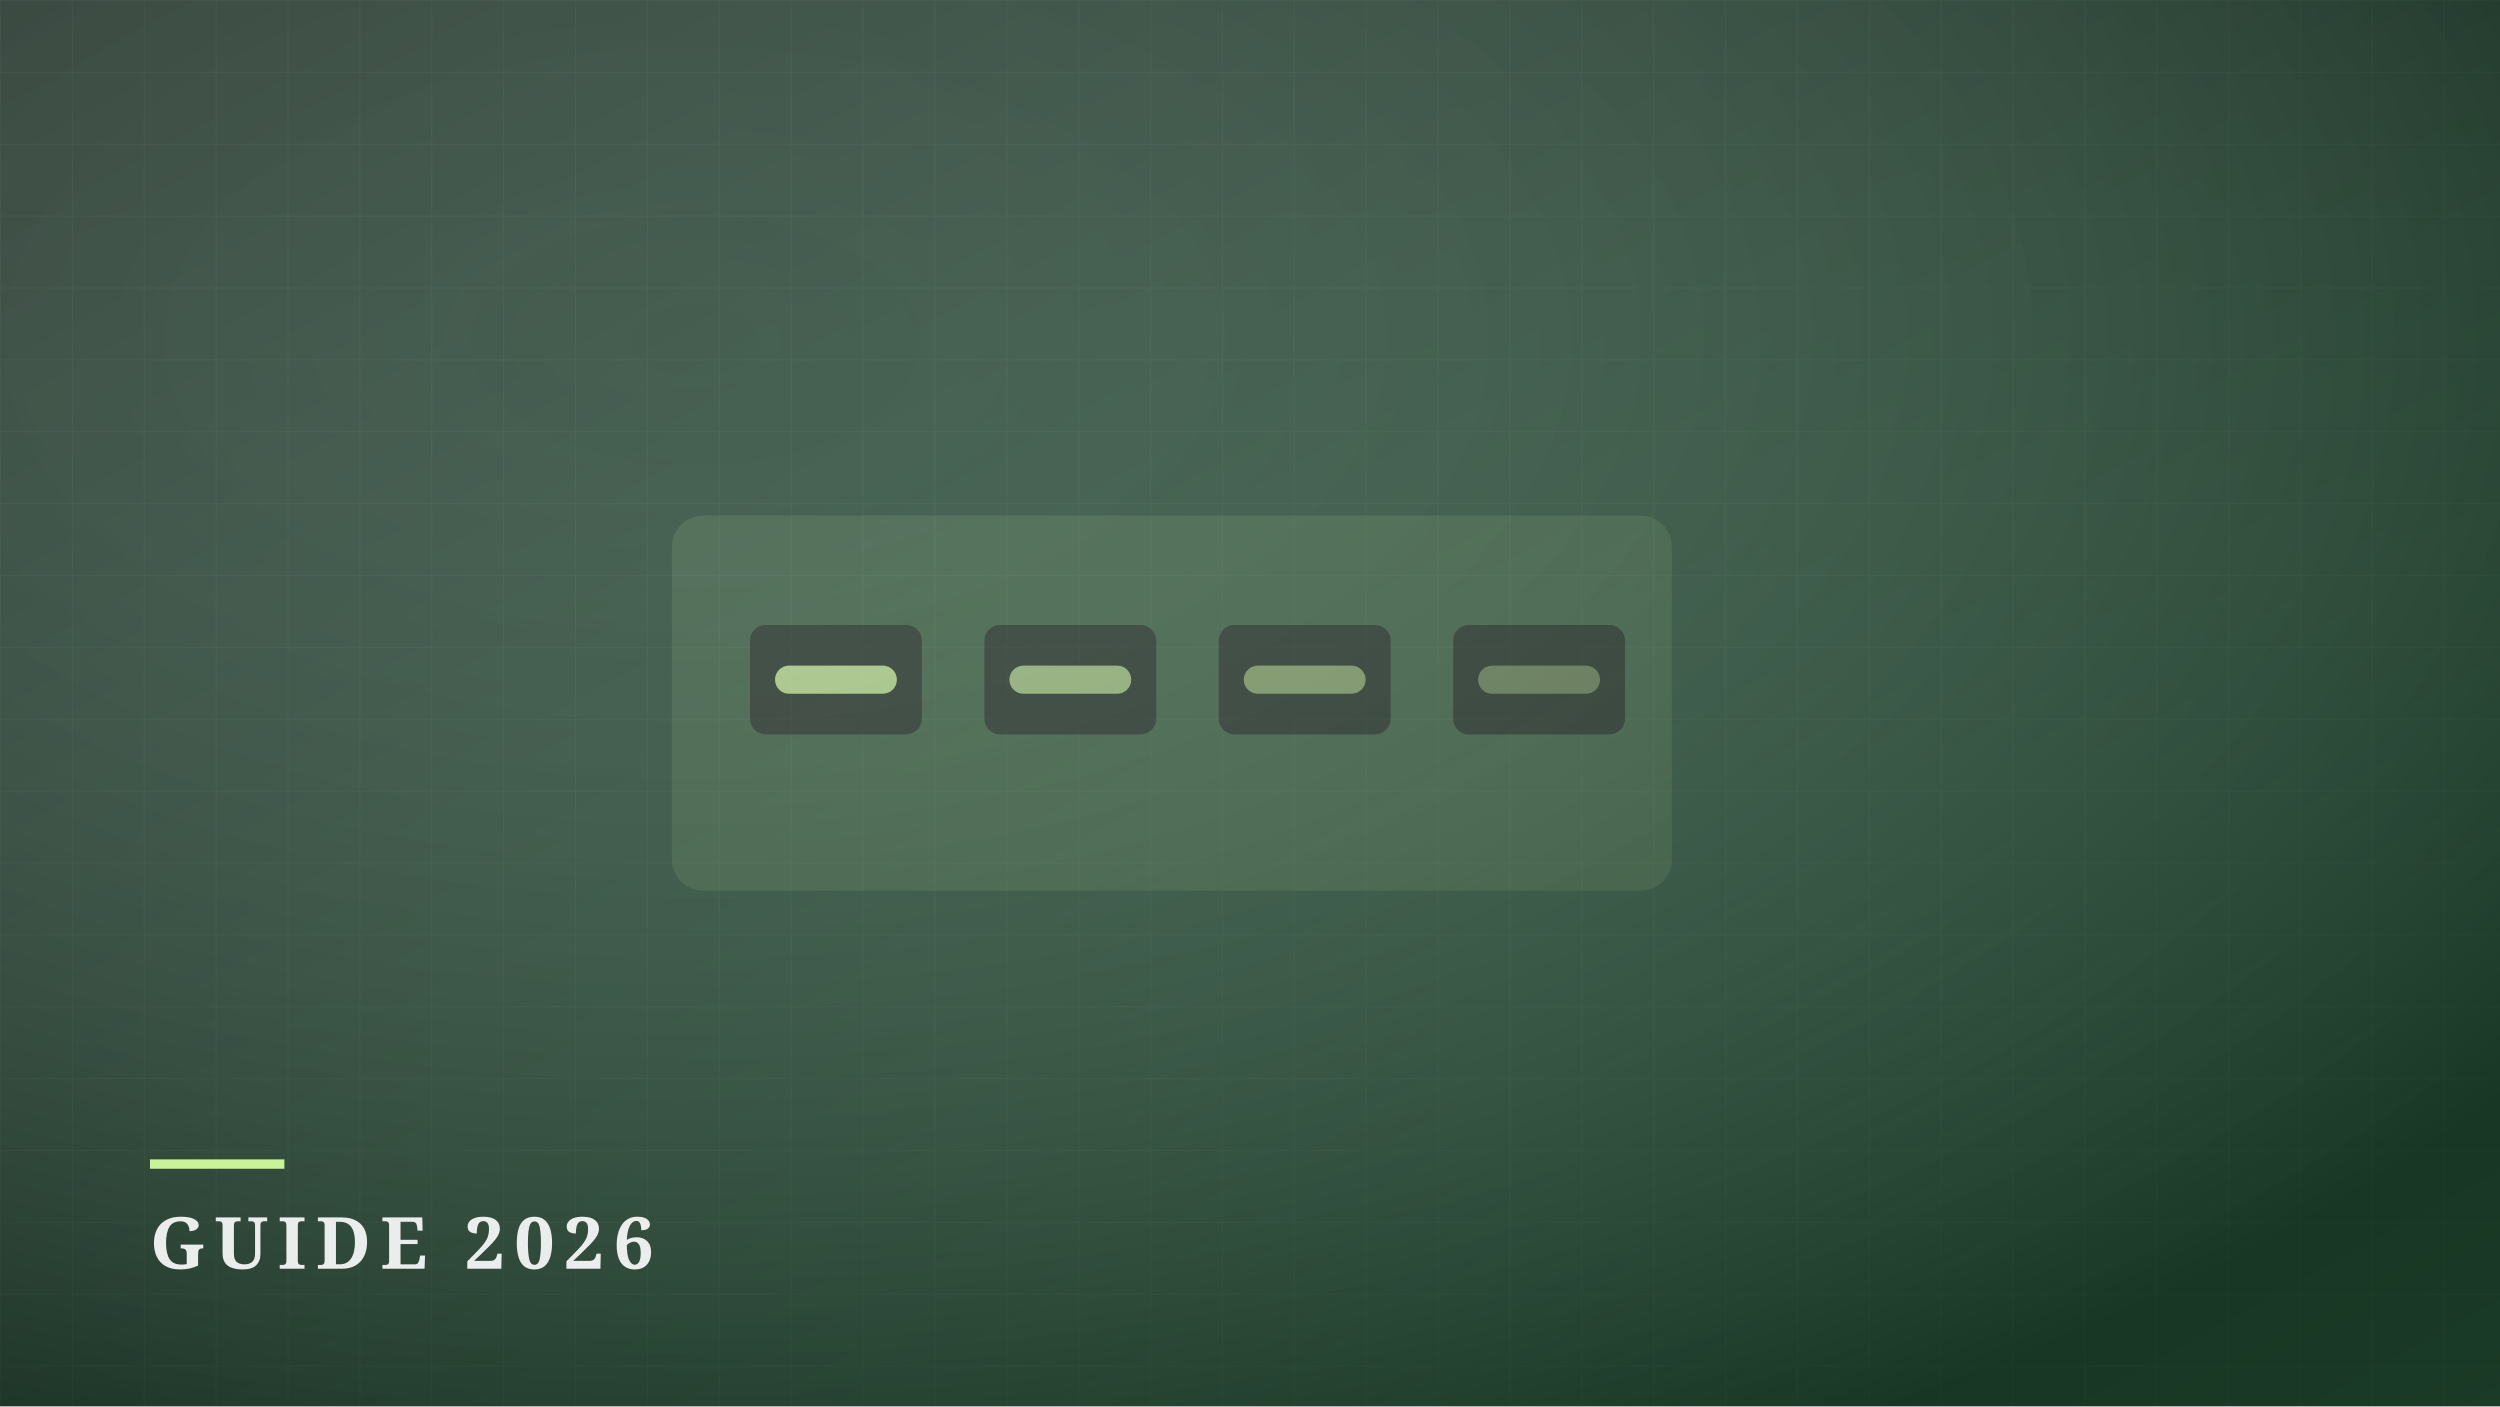
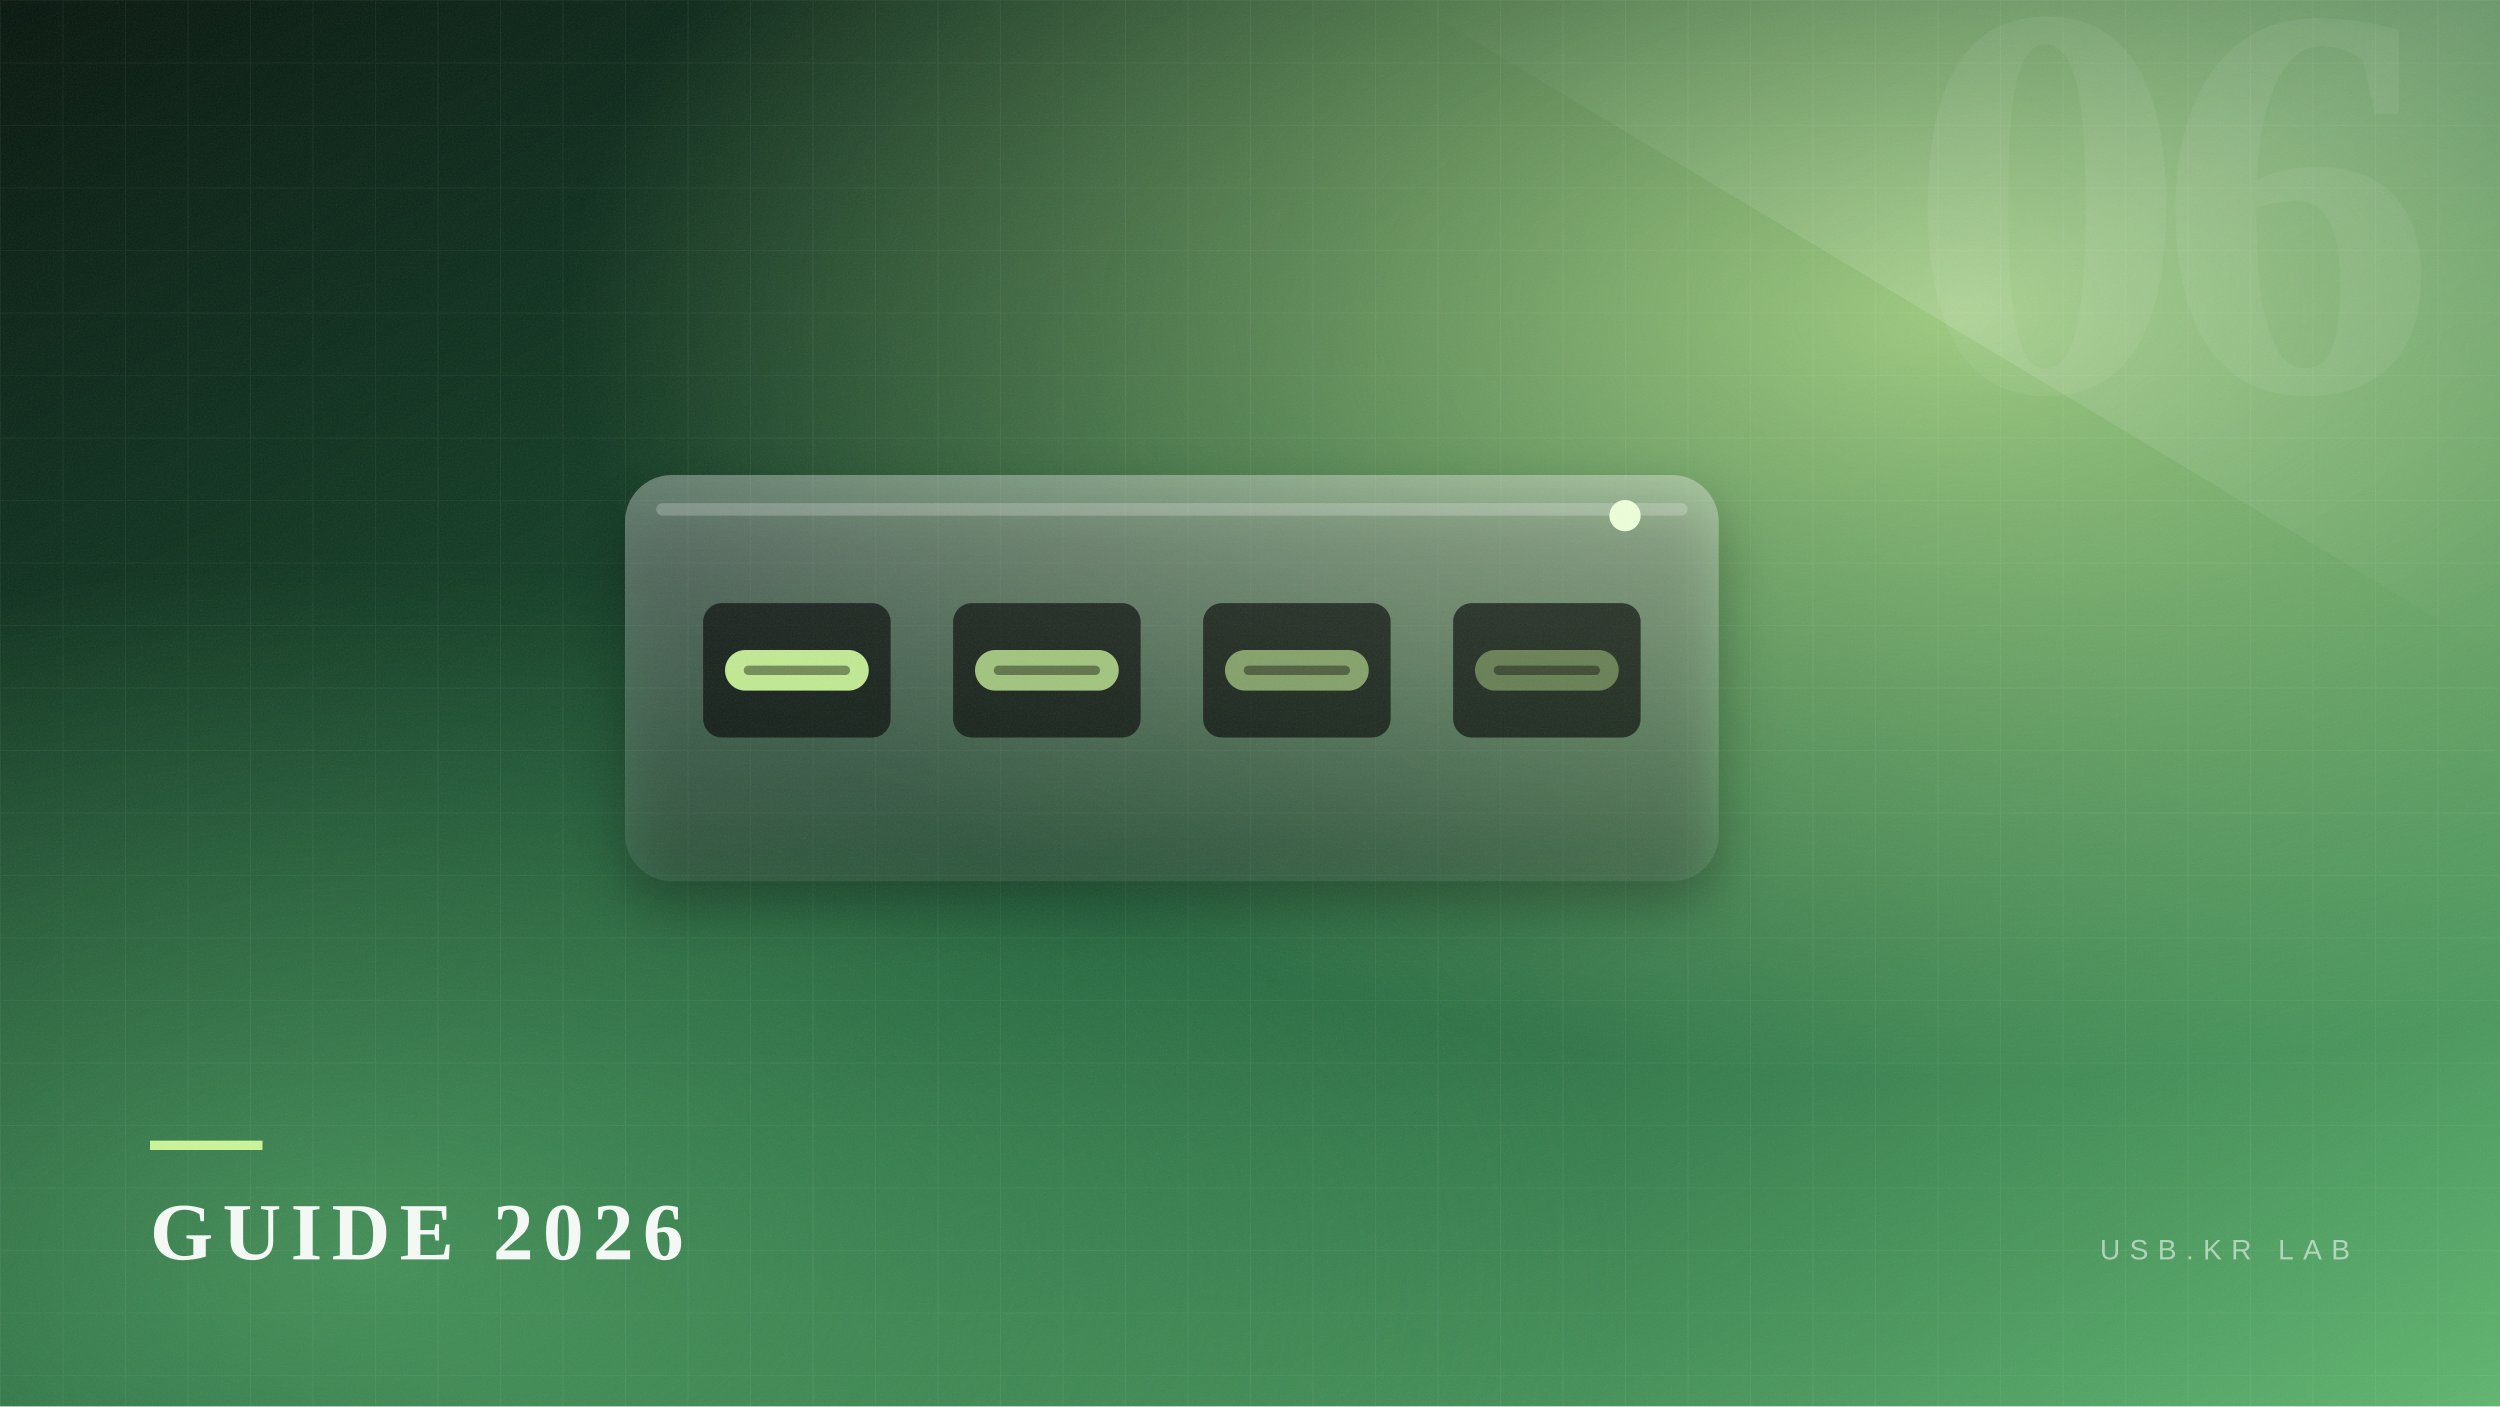
<svg xmlns="http://www.w3.org/2000/svg" viewBox="0 0 1600 900" width="1600" height="900" role="img" aria-label="GUIDE 2026">
  <defs>
-     <linearGradient id="gGUIDE2026" x1="0" y1="0" x2="1" y2="1">
-       <stop offset="0" stop-color="#152a1f" />
-       <stop offset="1" stop-color="#2f6b47" />
+     <linearGradient id="bgGUIDE2026" x1="0" y1="0" x2="1" y2="1">
+       <stop offset="0" stop-color="#07160e" />
+       <stop offset="0.55" stop-color="#1c5a37" />
+       <stop offset="1" stop-color="#5fb56f" />
    </linearGradient>
-     <radialGradient id="vGUIDE2026" cx="0.28" cy="0.24" r="0.9">
-       <stop offset="0" stop-color="#ffffff" stop-opacity="0.18" />
-       <stop offset="1" stop-color="#000000" stop-opacity="0.45" />
+     <radialGradient id="glowGUIDE2026" cx="0.78" cy="0.22" r="0.55">
+       <stop offset="0" stop-color="#c9f299" stop-opacity="0.75" />
+       <stop offset="1" stop-color="#c9f299" stop-opacity="0" />
    </radialGradient>
-     <pattern id="pGUIDE2026" width="46" height="46" patternUnits="userSpaceOnUse">
-       <path d="M46 0H0V46" fill="none" stroke="#ffffff" stroke-opacity="0.05" stroke-width="1" />
+     <radialGradient id="glow2GUIDE2026" cx="0.15" cy="0.9" r="0.5">
+       <stop offset="0" stop-color="#5fb56f" stop-opacity="0.6" />
+       <stop offset="1" stop-color="#5fb56f" stop-opacity="0" />
+     </radialGradient>
+     <linearGradient id="body" x1="0" y1="0" x2="0" y2="1">
+       <stop offset="0" stop-color="#ffffff" stop-opacity="0.34" />
+       <stop offset="1" stop-color="#ffffff" stop-opacity="0.08" />
+     </linearGradient>
+     <linearGradient id="cable" x1="0" y1="0" x2="1" y2="0">
+       <stop offset="0" stop-color="#c9f299" stop-opacity="0.35" />
+       <stop offset="0.5" stop-color="#c9f299" />
+       <stop offset="1" stop-color="#ecffd9" />
+     </linearGradient>
+     <linearGradient id="streakGUIDE2026" x1="0" y1="0" x2="1" y2="1">
+       <stop offset="0" stop-color="#fff" stop-opacity="0" />
+       <stop offset="0.5" stop-color="#fff" stop-opacity="0.14" />
+       <stop offset="1" stop-color="#fff" stop-opacity="0" />
+     </linearGradient>
+     <pattern id="gridGUIDE2026" width="40" height="40" patternUnits="userSpaceOnUse">
+       <path d="M40 0H0V40" fill="none" stroke="#fff" stroke-opacity="0.06" stroke-width="1" />
    </pattern>
+     <filter id="soft" x="-20%" y="-20%" width="140%" height="140%">
+       <feGaussianBlur stdDeviation="18" />
+     </filter>
+     <filter id="grainGUIDE2026">
+       <feTurbulence type="fractalNoise" baseFrequency="0.9" numOctaves="2" stitchTiles="stitch" />
+       <feColorMatrix type="saturate" values="0" />
+       <feComponentTransfer>
+         <feFuncA type="table" tableValues="0 0.12" />
+       </feComponentTransfer>
+     </filter>
  </defs>
-   <rect width="1600" height="900" fill="url(#gGUIDE2026)" />
-   <rect width="1600" height="900" fill="url(#pGUIDE2026)" />
-   <g opacity="0.9">
-     <rect x="430" y="330" width="640" height="240" rx="20" fill="#c9f299" opacity="0.13" />
-     <g transform="translate(480 400)">
-       <rect width="110" height="70" rx="10" fill="#0b0b0d" opacity="0.6" />
-       <rect x="16" y="26" width="78" height="18" rx="9" fill="#c9f299" opacity="0.9" />
-     </g>
-     <g transform="translate(630 400)">
-       <rect width="110" height="70" rx="10" fill="#0b0b0d" opacity="0.6" />
-       <rect x="16" y="26" width="78" height="18" rx="9" fill="#c9f299" opacity="0.75" />
-     </g>
-     <g transform="translate(780 400)">
-       <rect width="110" height="70" rx="10" fill="#0b0b0d" opacity="0.6" />
-       <rect x="16" y="26" width="78" height="18" rx="9" fill="#c9f299" opacity="0.6" />
-     </g>
-     <g transform="translate(930 400)">
-       <rect width="110" height="70" rx="10" fill="#0b0b0d" opacity="0.6" />
-       <rect x="16" y="26" width="78" height="18" rx="9" fill="#c9f299" opacity="0.45" />
-     </g>
+   <rect width="1600" height="900" fill="url(#bgGUIDE2026)" />
+   <rect width="1600" height="900" fill="url(#glowGUIDE2026)" />
+   <rect width="1600" height="900" fill="url(#glow2GUIDE2026)" />
+   <rect width="1600" height="900" fill="url(#gridGUIDE2026)" />
+   <polygon points="900,0 1600,0 1600,420" fill="url(#streakGUIDE2026)" />
+   <text x="1560" y="250" text-anchor="end" font-family="Georgia, 'Times New Roman', serif" font-size="360" font-weight="700" fill="#fff" fill-opacity="0.06" letter-spacing="-20">06</text>
+   <g filter="url(#soft)">
+     <rect x="400" y="320" width="700" height="260" rx="30" fill="#000" opacity="0.32" />
  </g>
-   <rect width="1600" height="900" fill="url(#vGUIDE2026)" />
-   <text x="96" y="812" font-family="Georgia, serif" font-size="46" font-weight="700" fill="#ffffff" fill-opacity="0.9" letter-spacing="6">GUIDE 2026</text>
-   <rect x="96" y="742" width="86" height="6" fill="#c9f299" />
+   <rect x="400" y="304" width="700" height="260" rx="30" fill="url(#body)" />
+   <rect x="420" y="322" width="660" height="8" rx="4" fill="#fff" opacity="0.22" />
+   <g transform="translate(450 386)">
+     <rect width="120" height="86" rx="12" fill="#000" opacity="0.62" />
+     <rect x="14" y="30" width="92" height="26" rx="13" fill="#c9f299" opacity="0.95" />
+     <rect x="26" y="40" width="68" height="6" rx="3" fill="#000" opacity="0.4" />
+   </g>
+   <g transform="translate(610 386)">
+     <rect width="120" height="86" rx="12" fill="#000" opacity="0.62" />
+     <rect x="14" y="30" width="92" height="26" rx="13" fill="#c9f299" opacity="0.77" />
+     <rect x="26" y="40" width="68" height="6" rx="3" fill="#000" opacity="0.4" />
+   </g>
+   <g transform="translate(770 386)">
+     <rect width="120" height="86" rx="12" fill="#000" opacity="0.62" />
+     <rect x="14" y="30" width="92" height="26" rx="13" fill="#c9f299" opacity="0.59" />
+     <rect x="26" y="40" width="68" height="6" rx="3" fill="#000" opacity="0.4" />
+   </g>
+   <g transform="translate(930 386)">
+     <rect width="120" height="86" rx="12" fill="#000" opacity="0.62" />
+     <rect x="14" y="30" width="92" height="26" rx="13" fill="#c9f299" opacity="0.41" />
+     <rect x="26" y="40" width="68" height="6" rx="3" fill="#000" opacity="0.4" />
+   </g>
+   <circle cx="1040" cy="330" r="10" fill="#ecffd9" />
+   <rect width="1600" height="900" filter="url(#grainGUIDE2026)" opacity="0.7" />
+   <rect x="96" y="730" width="72" height="6" fill="#c9f299" />
+   <text x="96" y="806" font-family="Georgia, 'Times New Roman', serif" font-size="52" font-weight="700" fill="#fff" fill-opacity="0.94" letter-spacing="6">GUIDE 2026</text>
+   <text x="1504" y="806" text-anchor="end" font-family="'Helvetica Neue', Arial, sans-serif" font-size="18" fill="#fff" fill-opacity="0.55" letter-spacing="6">USB.KR LAB</text>
</svg>
